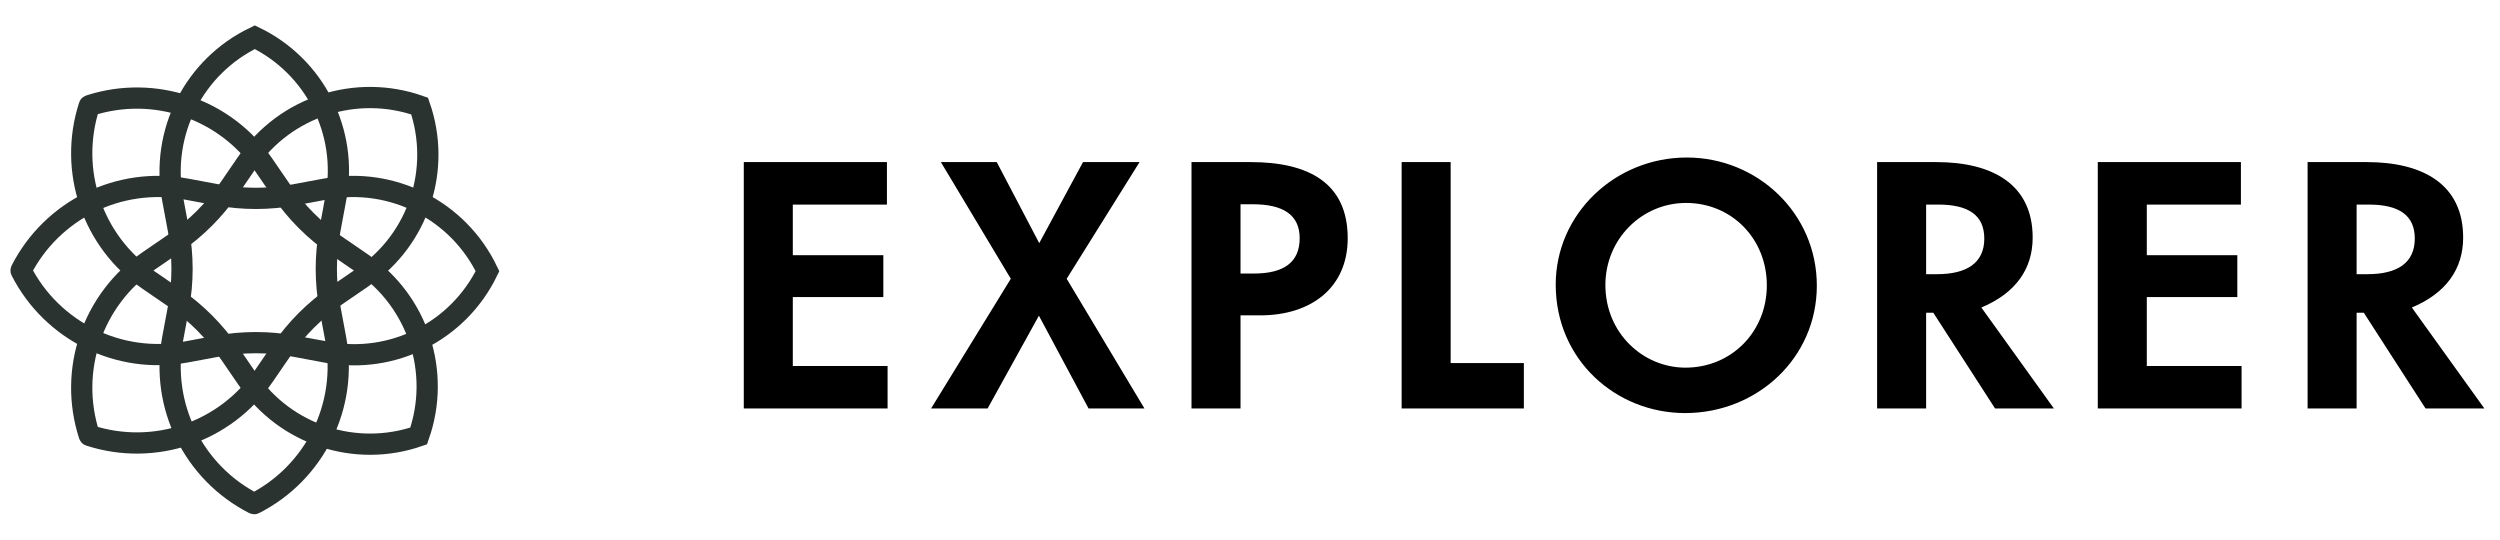
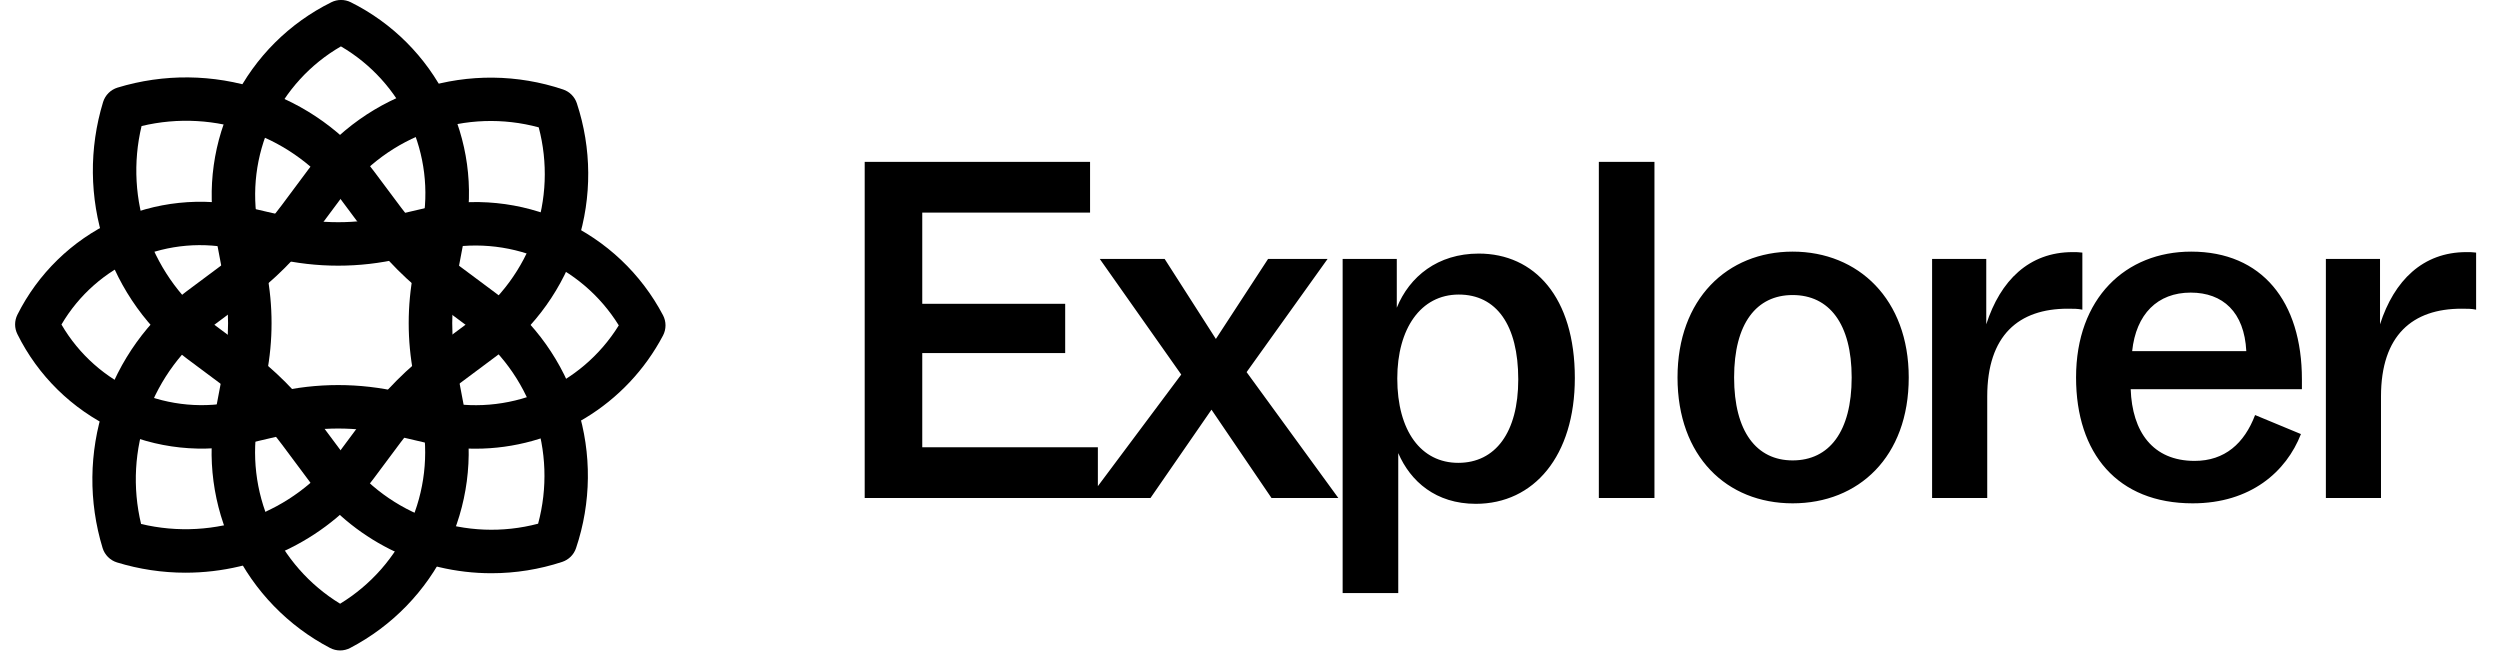
- <svg xmlns="http://www.w3.org/2000/svg" fill="none" height="33" viewBox="0 0 153 33" width="153">
-   <g stroke="#2b3330" stroke-width="1.3">
-     <path d="m20.559 12.095-.369 1.979c-.293 1.573-.293 3.187 0 4.76l.351 1.883c.763 4.098-1.262 8.211-4.976 10.104-.006.003-.013.003-.019 0-3.714-1.894-5.739-6.006-4.976-10.104l.352-1.892c.292-1.567.292-3.175 0-4.742l-.357-1.915c-.755-4.055 1.309-8.112 5.03-9.891 3.678 1.78 5.711 5.801 4.963 9.818z" />
-     <path d="m20.017 21.559-1.979-.369c-1.573-.293-3.187-.293-4.76 0l-1.883.351c-4.099.763-8.211-1.262-10.104-4.976-.003-.006-.003-.013 0-.019 1.894-3.714 6.006-5.739 10.104-4.976l1.892.352c1.567.292 3.175.292 4.742 0l1.915-.357c4.055-.755 8.112 1.309 9.891 5.03-1.78 3.678-5.801 5.711-9.818 4.963z" />
-     <path d="m22.248 16.939-1.66 1.139c-1.319.905-2.461 2.046-3.366 3.366l-1.084 1.58c-2.358 3.438-6.698 4.914-10.663 3.627-.006-.002-.011-.007-.013-.013-1.287-3.965.189-8.305 3.627-10.663l1.587-1.089c1.315-.902 2.451-2.039 3.353-3.353l1.102-1.606c2.333-3.401 6.661-4.811 10.55-3.437 1.342 3.859-.064 8.14-3.433 10.451z" />
-     <path d="m15.174 23.248-1.139-1.66c-.905-1.319-2.046-2.461-3.366-3.366l-1.58-1.084c-3.438-2.358-4.914-6.698-3.627-10.663.002-.006.007-.011.013-.013 3.965-1.287 8.305.189 10.663 3.627l1.089 1.587c.902 1.315 2.039 2.451 3.353 3.353l1.606 1.102c3.401 2.333 4.811 6.661 3.437 10.55-3.859 1.342-8.14-.064-10.451-3.433z" />
-   </g>
-   <path d="m54.32 25v-2.6h-5.8v-4.22h5.54v-2.56h-5.54v-3.1h5.76v-2.6h-8.76v15.08zm6.121 0 3.14-5.68 3.04 5.68h3.42l-4.76-7.94 4.46-7.14h-3.46l-2.68 4.96-2.6-4.96h-3.42l4.28 7.14-4.88 7.94zm15.479 0v-5.7h1.2c3.16 0 5.36-1.72 5.36-4.72 0-3.4-2.42-4.66-5.94-4.66h-3.62v15.08zm0-12.5h.74c1.86 0 2.88.64 2.88 2.08 0 1.48-.98 2.16-2.8 2.16h-.82zm17.34 12.5v-2.78h-4.48v-12.3h-3v15.08zm9.87.28c4.4 0 8.06-3.36 8.06-7.8s-3.64-7.84-7.96-7.84c-4.38 0-8.02 3.44-8.02 7.78 0 4.6 3.68 7.86 7.92 7.86zm.02-2.78c-2.58 0-4.9-2.1-4.9-5.06 0-2.8 2.22-5.02 4.94-5.02 2.78 0 4.94 2.18 4.94 5.04s-2.18 5.04-4.98 5.04zm18.109-3.68c2.1-.88 3.14-2.36 3.14-4.28 0-3.26-2.46-4.62-5.9-4.62h-3.62v15.08h3v-5.86h.44l3.78 5.86h3.6zm-2.64-6.3c1.84 0 2.82.64 2.82 2.08 0 1.5-1.08 2.18-2.9 2.18h-.66v-4.26zm18.565 12.48v-2.6h-5.8v-4.22h5.54v-2.56h-5.54v-3.1h5.76v-2.6h-8.76v15.08zm10.421-6.18c2.1-.88 3.14-2.36 3.14-4.28 0-3.26-2.46-4.62-5.9-4.62h-3.62v15.08h3v-5.86h.44l3.78 5.86h3.6zm-2.64-6.3c1.84 0 2.82.64 2.82 2.08 0 1.5-1.08 2.18-2.9 2.18h-.66v-4.26z" fill="#000" />
+ <svg xmlns="http://www.w3.org/2000/svg" width="123" height="32" viewBox="0 0 123 32" fill="none">
+   <path d="M9.125 28.177C7.984 28.177 6.848 28.006 5.757 27.672C5.59 27.62 5.438 27.529 5.314 27.405C5.191 27.282 5.099 27.13 5.048 26.963C4.354 24.688 4.378 22.254 5.118 19.994C5.858 17.733 7.277 15.755 9.182 14.331L10.947 13.015C12.048 12.194 13.025 11.218 13.846 10.116L15.178 8.328C16.584 6.436 18.554 5.037 20.804 4.331C23.054 3.626 25.469 3.651 27.704 4.402C27.862 4.455 28.006 4.544 28.123 4.662C28.24 4.78 28.329 4.923 28.381 5.082C29.113 7.3 29.128 9.693 28.424 11.921C27.72 14.148 26.332 16.098 24.457 17.492L22.61 18.87C21.504 19.694 20.524 20.674 19.701 21.779L18.391 23.536C17.314 24.977 15.915 26.147 14.307 26.952C12.698 27.758 10.924 28.177 9.125 28.177ZM6.941 25.779C8.73 26.207 10.606 26.102 12.336 25.476C14.066 24.85 15.575 23.731 16.676 22.257L17.986 20.496C18.934 19.224 20.061 18.096 21.333 17.148L23.181 15.77C24.621 14.699 25.707 13.221 26.3 11.527C26.892 9.833 26.964 8.001 26.505 6.266C24.754 5.792 22.901 5.857 21.187 6.452C19.473 7.046 17.977 8.143 16.895 9.599L15.563 11.388C14.618 12.656 13.494 13.779 12.226 14.723L10.465 16.039C8.99 17.14 7.87 18.65 7.244 20.381C6.617 22.112 6.512 23.989 6.941 25.779Z" fill="black" />
+   <path d="M24.174 28.203C22.44 28.203 20.73 27.797 19.181 27.019C17.632 26.24 16.286 25.11 15.251 23.719L13.873 21.871C13.049 20.766 12.069 19.786 10.963 18.962L9.206 17.652C7.301 16.227 5.882 14.25 5.142 11.989C4.402 9.729 4.378 7.295 5.072 5.019C5.124 4.853 5.215 4.701 5.339 4.577C5.462 4.454 5.614 4.363 5.781 4.311C8.056 3.617 10.49 3.642 12.751 4.381C15.012 5.121 16.989 6.541 18.414 8.446L19.729 10.206C20.55 11.308 21.526 12.285 22.628 13.106L24.416 14.438C26.309 15.845 27.708 17.815 28.413 20.065C29.119 22.316 29.093 24.732 28.341 26.968C28.288 27.126 28.199 27.269 28.081 27.387C27.963 27.504 27.819 27.592 27.661 27.645C26.536 28.015 25.359 28.204 24.174 28.203ZM6.965 6.201C6.537 7.99 6.643 9.865 7.269 11.595C7.895 13.325 9.014 14.834 10.487 15.935L12.244 17.245C13.517 18.193 14.644 19.321 15.592 20.593L16.97 22.441C18.041 23.881 19.519 24.967 21.213 25.56C22.907 26.152 24.739 26.224 26.475 25.766C26.948 24.014 26.884 22.161 26.289 20.447C25.695 18.733 24.598 17.237 23.141 16.155L21.353 14.822C20.085 13.878 18.962 12.754 18.017 11.487L16.702 9.722C15.6 8.248 14.091 7.129 12.361 6.503C10.631 5.878 8.755 5.772 6.965 6.201Z" fill="black" />
+   <path d="M23.397 22.076C22.598 22.076 21.802 21.984 21.023 21.802L19.215 21.379C17.521 20.985 15.76 20.985 14.066 21.379L12.229 21.808C10.006 22.326 7.672 22.078 5.607 21.104C3.543 20.129 1.868 18.485 0.855 16.439C0.782 16.291 0.743 16.128 0.743 15.963C0.743 15.797 0.782 15.634 0.855 15.486C1.869 13.463 3.534 11.84 5.583 10.879C7.631 9.919 9.944 9.676 12.147 10.19L14.066 10.637C15.759 11.031 17.521 11.031 19.214 10.637L21.029 10.214C23.275 9.69 25.631 9.925 27.729 10.884C29.827 11.842 31.547 13.47 32.621 15.511C32.701 15.664 32.743 15.835 32.743 16.008C32.743 16.182 32.701 16.352 32.621 16.506C31.736 18.186 30.41 19.593 28.784 20.575C27.159 21.556 25.296 22.075 23.397 22.076ZM16.638 18.945C17.669 18.945 18.697 19.062 19.701 19.296L21.515 19.719C23.204 20.113 24.975 19.967 26.577 19.302C28.179 18.636 29.531 17.484 30.444 16.008C29.531 14.532 28.178 13.38 26.576 12.714C24.973 12.048 23.202 11.902 21.512 12.297L19.698 12.721C17.684 13.188 15.59 13.188 13.576 12.721L11.658 12.273C10.013 11.884 8.287 12.033 6.733 12.698C5.179 13.363 3.879 14.509 3.024 15.967C3.883 17.443 5.194 18.605 6.762 19.281C8.33 19.957 10.074 20.113 11.738 19.725L13.575 19.296C14.579 19.062 15.607 18.945 16.638 18.945Z" fill="black" />
+   <path d="M16.734 32.002C16.561 32.002 16.392 31.96 16.239 31.88C14.174 30.8 12.511 29.084 11.495 26.987C10.48 24.889 10.166 22.52 10.601 20.23L11.022 18.01C11.287 16.616 11.287 15.184 11.022 13.79L10.596 11.545C10.171 9.277 10.498 6.932 11.529 4.867C12.56 2.803 14.237 1.132 16.306 0.109C16.453 0.036 16.616 -0.002 16.78 -0.002C16.945 -0.002 17.107 0.036 17.255 0.109C19.303 1.128 20.962 2.789 21.98 4.839C22.997 6.888 23.317 9.214 22.89 11.462L22.449 13.788C22.183 15.182 22.183 16.614 22.449 18.008L22.87 20.228C23.305 22.518 22.991 24.887 21.976 26.985C20.961 29.083 19.298 30.798 17.232 31.878C17.079 31.959 16.908 32.002 16.734 32.002ZM16.774 2.282C15.261 3.155 14.056 4.476 13.325 6.064C12.595 7.651 12.376 9.426 12.698 11.144L13.123 13.389C13.44 15.046 13.44 16.749 13.123 18.406L12.702 20.626C12.372 22.37 12.581 24.172 13.301 25.794C14.022 27.415 15.219 28.779 16.734 29.703C18.249 28.779 19.447 27.416 20.168 25.794C20.888 24.173 21.097 22.37 20.766 20.626L20.345 18.406C20.029 16.749 20.029 15.046 20.345 13.389L20.786 11.064C21.104 9.365 20.889 7.61 20.171 6.038C19.452 4.466 18.266 3.154 16.774 2.282Z" fill="black" />
+   <path d="M54.015 24.5H42.543V7.964H53.631V10.46H45.375V14.948H52.407V17.372H45.375V22.004H54.015V24.5ZM56.605 24.5H53.581L58.117 18.428L54.109 12.74H57.301L59.821 16.676L62.389 12.74H65.317L61.333 18.308L65.845 24.5H62.557L59.605 20.156L56.605 24.5ZM72.754 12.476C75.49 12.476 77.482 14.612 77.482 18.596C77.482 22.436 75.466 24.788 72.61 24.788C70.642 24.788 69.394 23.684 68.794 22.292V29.18H66.058V12.74H68.722V15.14C69.346 13.604 70.738 12.476 72.754 12.476ZM71.746 22.772C73.57 22.772 74.698 21.284 74.698 18.668C74.698 15.98 73.618 14.492 71.77 14.492C69.898 14.492 68.746 16.172 68.746 18.62C68.746 21.212 69.922 22.772 71.746 22.772ZM81.399 24.5H78.663V7.964H81.399V24.5ZM88.198 24.764C84.958 24.764 82.534 22.46 82.534 18.572C82.534 14.708 84.982 12.38 88.198 12.38C91.438 12.38 93.91 14.732 93.91 18.572C93.91 22.484 91.438 24.764 88.198 24.764ZM88.198 22.652C89.998 22.652 91.102 21.236 91.102 18.572C91.102 15.932 89.998 14.516 88.198 14.516C86.422 14.516 85.318 15.908 85.318 18.572C85.318 21.236 86.422 22.652 88.198 22.652ZM97.772 24.5H95.059V12.74H97.724V15.956C98.419 13.796 99.835 12.404 101.972 12.404C102.14 12.404 102.284 12.404 102.452 12.428V15.236C102.236 15.188 102.02 15.188 101.732 15.188C99.332 15.188 97.772 16.484 97.772 19.508V24.5ZM113.254 18.668V19.148H104.83C104.902 21.236 105.91 22.676 107.974 22.676C109.462 22.676 110.422 21.812 110.95 20.42L113.206 21.356C112.486 23.204 110.734 24.764 107.878 24.764C104.182 24.764 102.142 22.316 102.142 18.572C102.142 14.66 104.59 12.38 107.806 12.38C111.286 12.38 113.254 14.828 113.254 18.668ZM107.782 14.396C106.15 14.396 105.094 15.452 104.902 17.276H110.518C110.422 15.356 109.366 14.396 107.782 14.396ZM117.145 24.5H114.433V12.74H117.097V15.956C117.793 13.796 119.209 12.404 121.345 12.404C121.513 12.404 121.657 12.404 121.825 12.428V15.236C121.609 15.188 121.393 15.188 121.105 15.188C118.705 15.188 117.145 16.484 117.145 19.508V24.5Z" fill="black" />
</svg>
